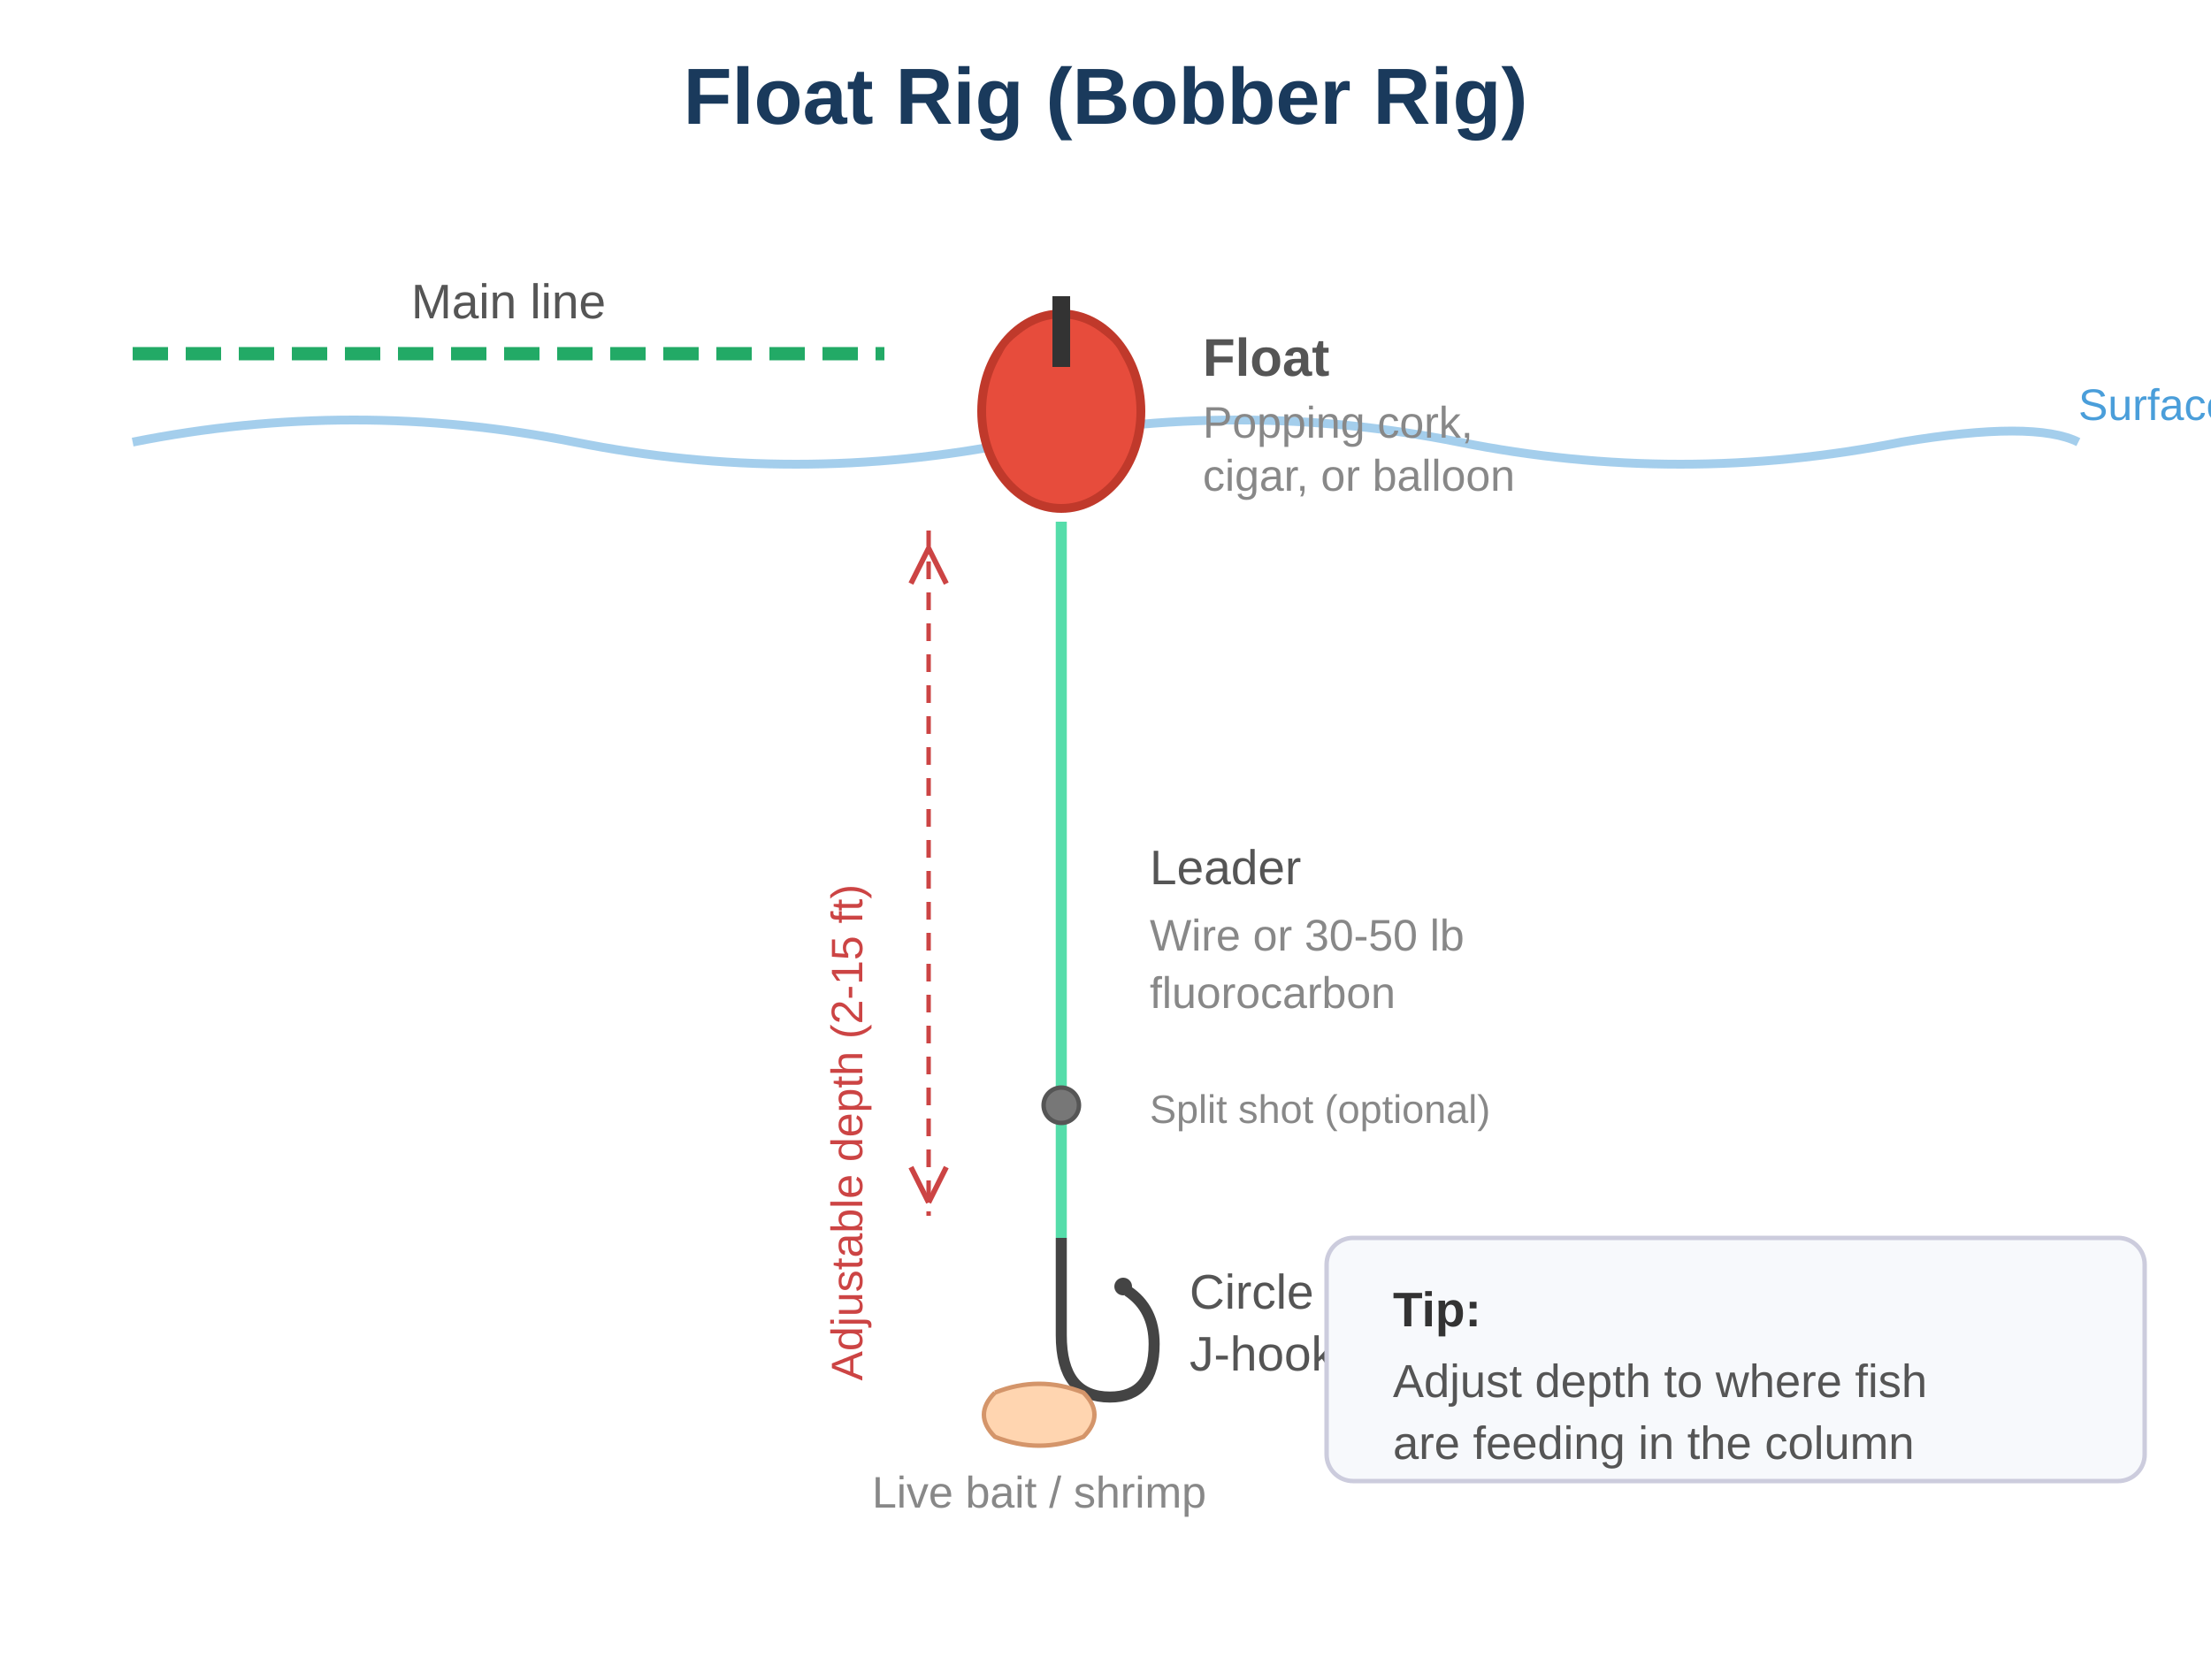
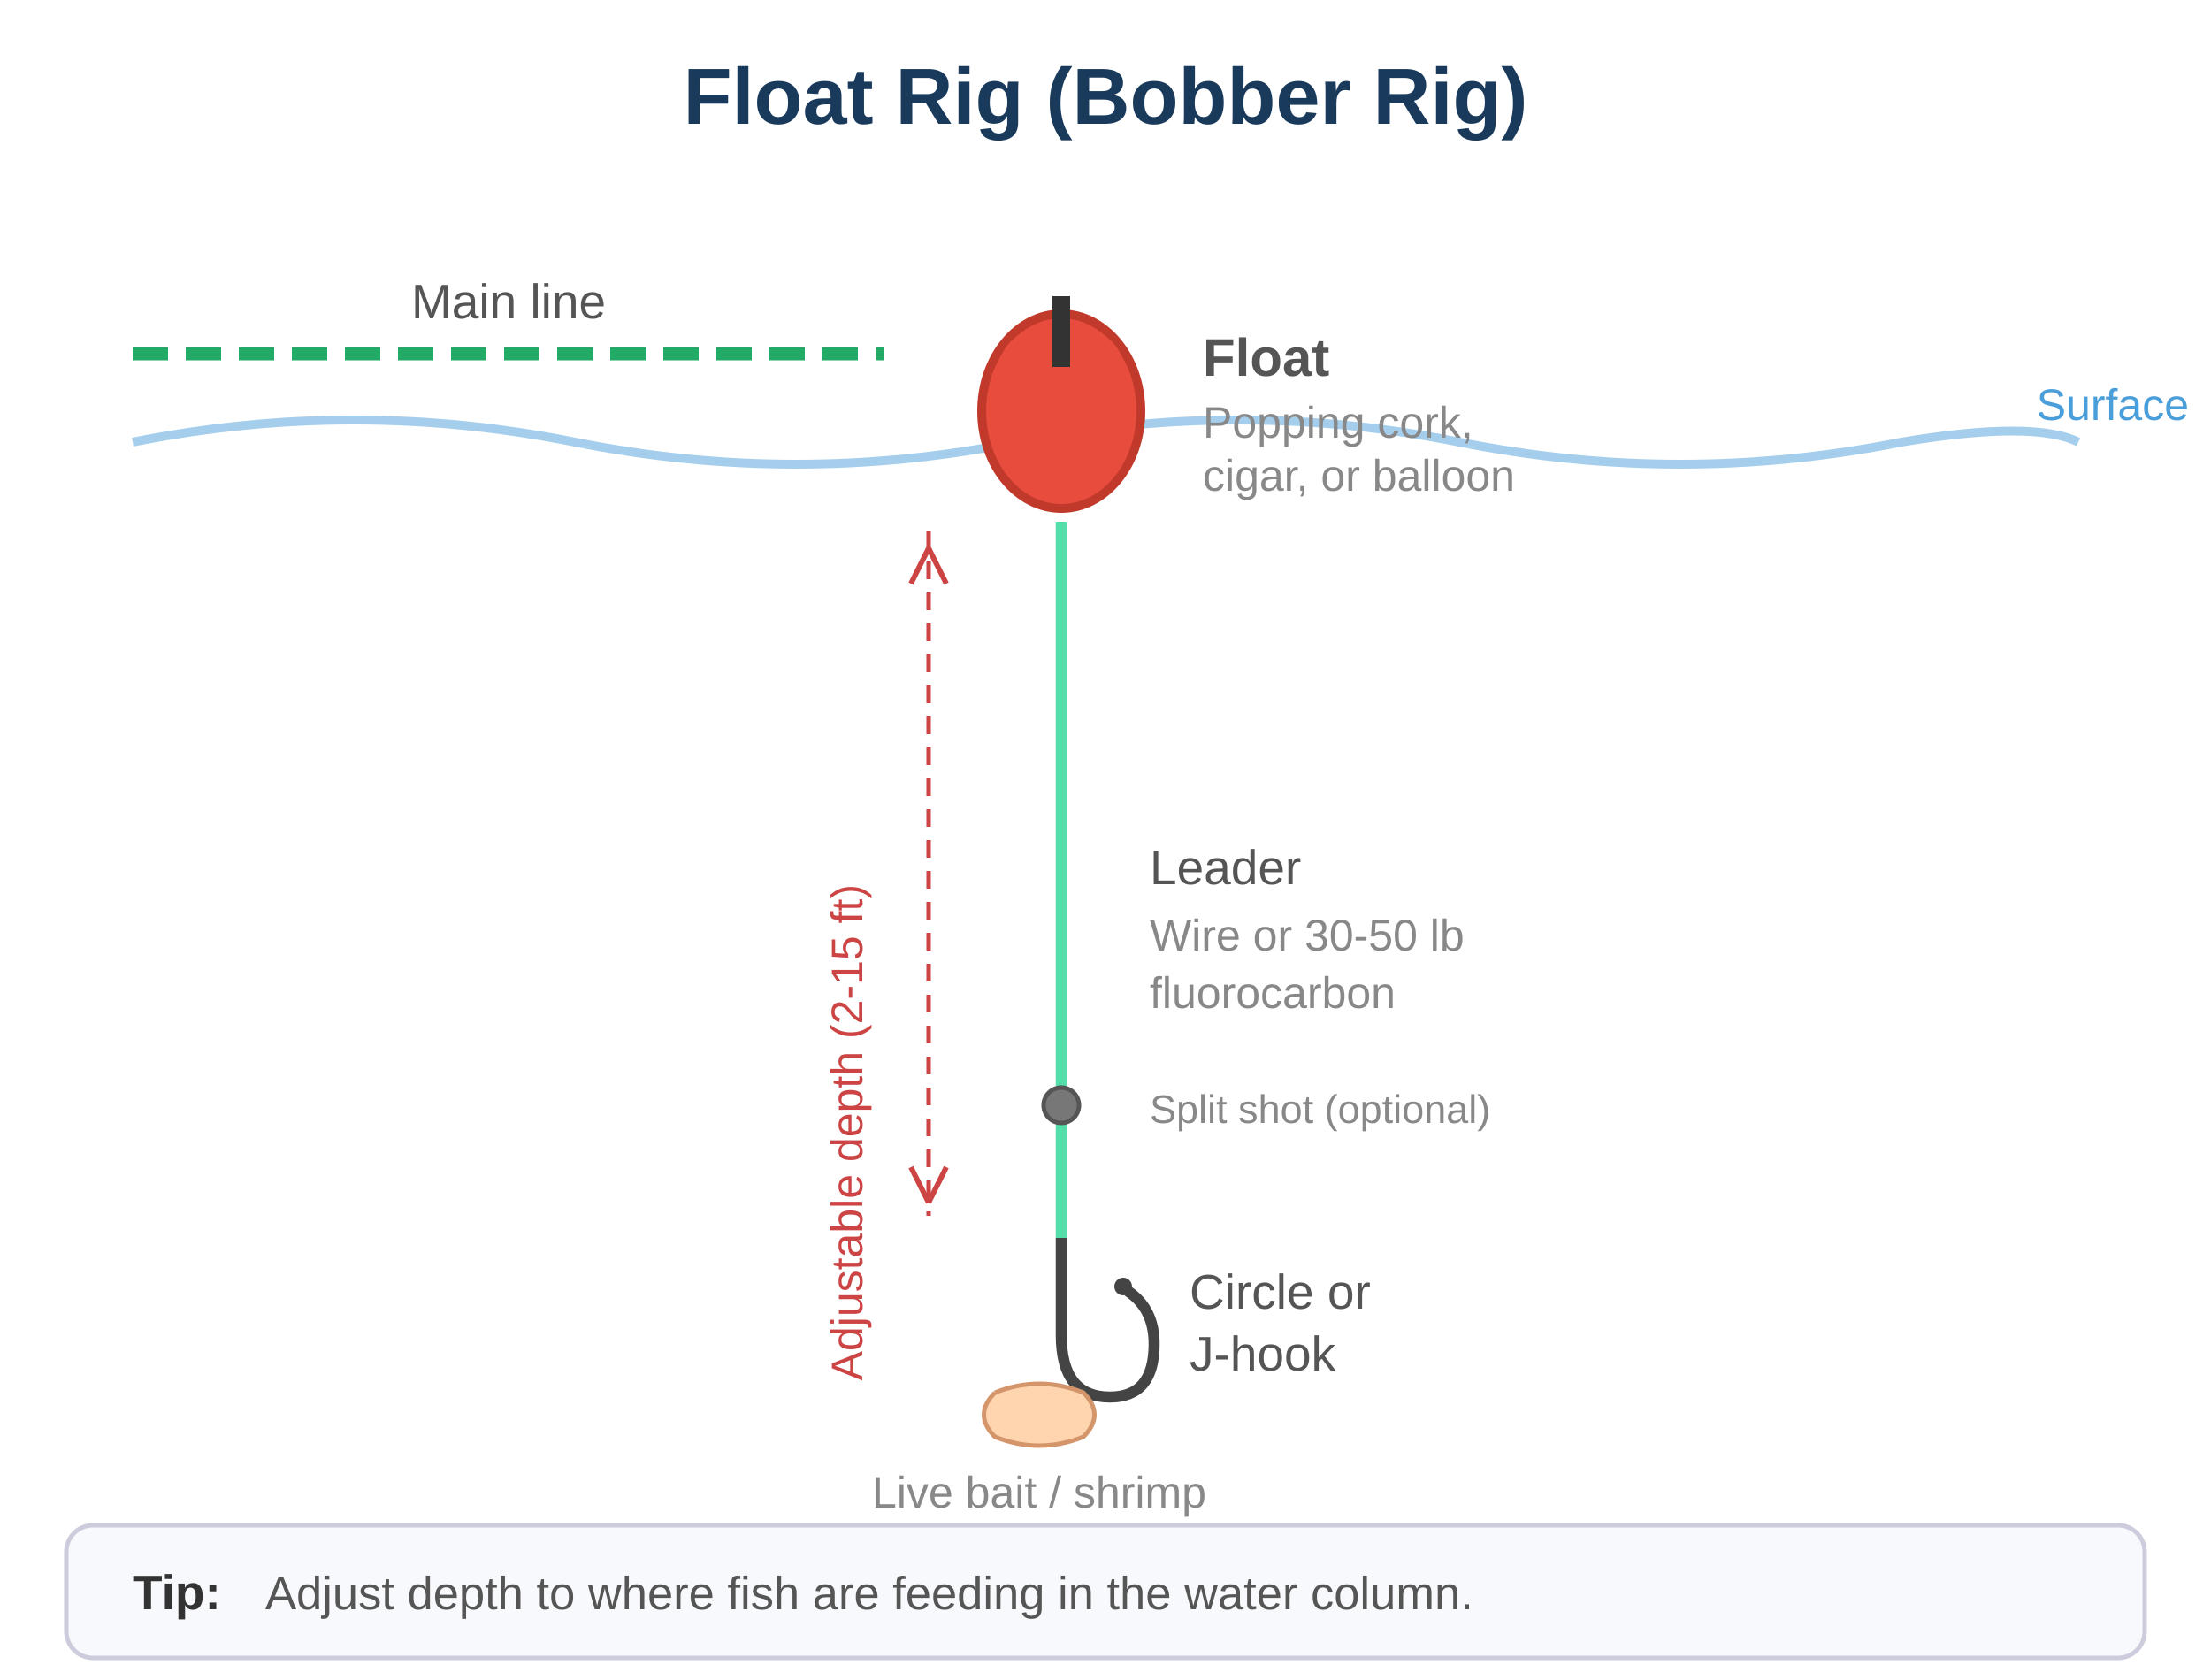
<svg xmlns="http://www.w3.org/2000/svg" viewBox="0 0 500 380" font-family="Arial, sans-serif">
  <text x="250" y="28" text-anchor="middle" font-size="18" font-weight="bold" fill="#1a3a5c">Float Rig (Bobber Rig)</text>
  <path d="M30 100 Q80 90 130 100 Q180 110 230 100 Q280 90 330 100 Q380 110 430 100 Q460 95 470 100" fill="none" stroke="#4a9eda" stroke-width="2" opacity="0.5" />
-   <text x="470" y="95" font-size="10" fill="#4a9eda">Surface</text>
+   <text x="495" y="95" text-anchor="end" font-size="10" fill="#4a9eda">Surface</text>
  <line x1="30" y1="80" x2="200" y2="80" stroke="#2a6" stroke-width="3" stroke-dasharray="8,4" />
  <text x="115" y="72" text-anchor="middle" font-size="11" fill="#555">Main line</text>
  <g transform="translate(220, 75)">
    <ellipse cx="20" cy="18" rx="18" ry="22" fill="#e74c3c" stroke="#c0392b" stroke-width="2" />
    <ellipse cx="20" cy="8" rx="14" ry="10" fill="#e74c3c" stroke="#c0392b" stroke-width="0" />
    <rect x="18" y="-8" width="4" height="16" fill="#333" />
    <text x="52" y="10" font-size="12" fill="#555" font-weight="bold">Float</text>
    <text x="52" y="24" font-size="10" fill="#888">Popping cork,</text>
    <text x="52" y="36" font-size="10" fill="#888">cigar, or balloon</text>
  </g>
  <line x1="240" y1="118" x2="240" y2="280" stroke="#5da" stroke-width="2.5" />
  <line x1="210" y1="120" x2="210" y2="275" stroke="#c44" stroke-width="1" stroke-dasharray="4,3" />
  <path d="M210 124 L206 132 M210 124 L214 132" fill="none" stroke="#c44" stroke-width="1.2" />
  <path d="M210 272 L206 264 M210 272 L214 264" fill="none" stroke="#c44" stroke-width="1.2" />
  <text x="195" y="200" text-anchor="end" font-size="10" fill="#c44" transform="rotate(-90, 195, 200)">Adjustable depth (2-15 ft)</text>
  <text x="260" y="200" font-size="11" fill="#555">Leader</text>
  <text x="260" y="215" font-size="10" fill="#888">Wire or 30-50 lb</text>
  <text x="260" y="228" font-size="10" fill="#888">fluorocarbon</text>
  <circle cx="240" cy="250" r="4" fill="#777" stroke="#555" stroke-width="1" />
  <text x="260" y="254" font-size="9" fill="#888">Split shot (optional)</text>
  <g transform="translate(227, 280)">
    <path d="M13 0 L13 22 Q13 36 24 36 Q34 36 34 24 Q34 16 28 12" fill="none" stroke="#444" stroke-width="2.5" />
    <circle cx="27" cy="11" r="2" fill="#444" />
    <text x="42" y="16" font-size="11" fill="#555">Circle or</text>
    <text x="42" y="30" font-size="11" fill="#555">J-hook</text>
  </g>
  <g transform="translate(215, 315)">
    <path d="M10 0 Q20 -4 30 0 Q35 5 30 10 Q20 14 10 10 Q5 5 10 0" fill="#ffd5b0" stroke="#d4956a" stroke-width="1" />
    <text x="20" y="26" text-anchor="middle" font-size="10" fill="#888">Live bait / shrimp</text>
  </g>
-   <rect x="300" y="280" width="185" height="55" rx="6" fill="#f7f9fc" stroke="#ccd" stroke-width="1" />
-   <text x="315" y="300" font-size="11" fill="#333" font-weight="bold">Tip:</text>
-   <text x="315" y="316" font-size="10.5" fill="#555">Adjust depth to where fish</text>
-   <text x="315" y="330" font-size="10.5" fill="#555">are feeding in the column</text>
+   <rect x="15" y="345" width="470" height="30" rx="6" fill="#f7f9fc" stroke="#ccd" stroke-width="1" />
+   <text x="30" y="364" font-size="11" fill="#333" font-weight="bold">Tip:</text>
+   <text x="60" y="364" font-size="10.5" fill="#555">Adjust depth to where fish are feeding in the water column.</text>
</svg>
